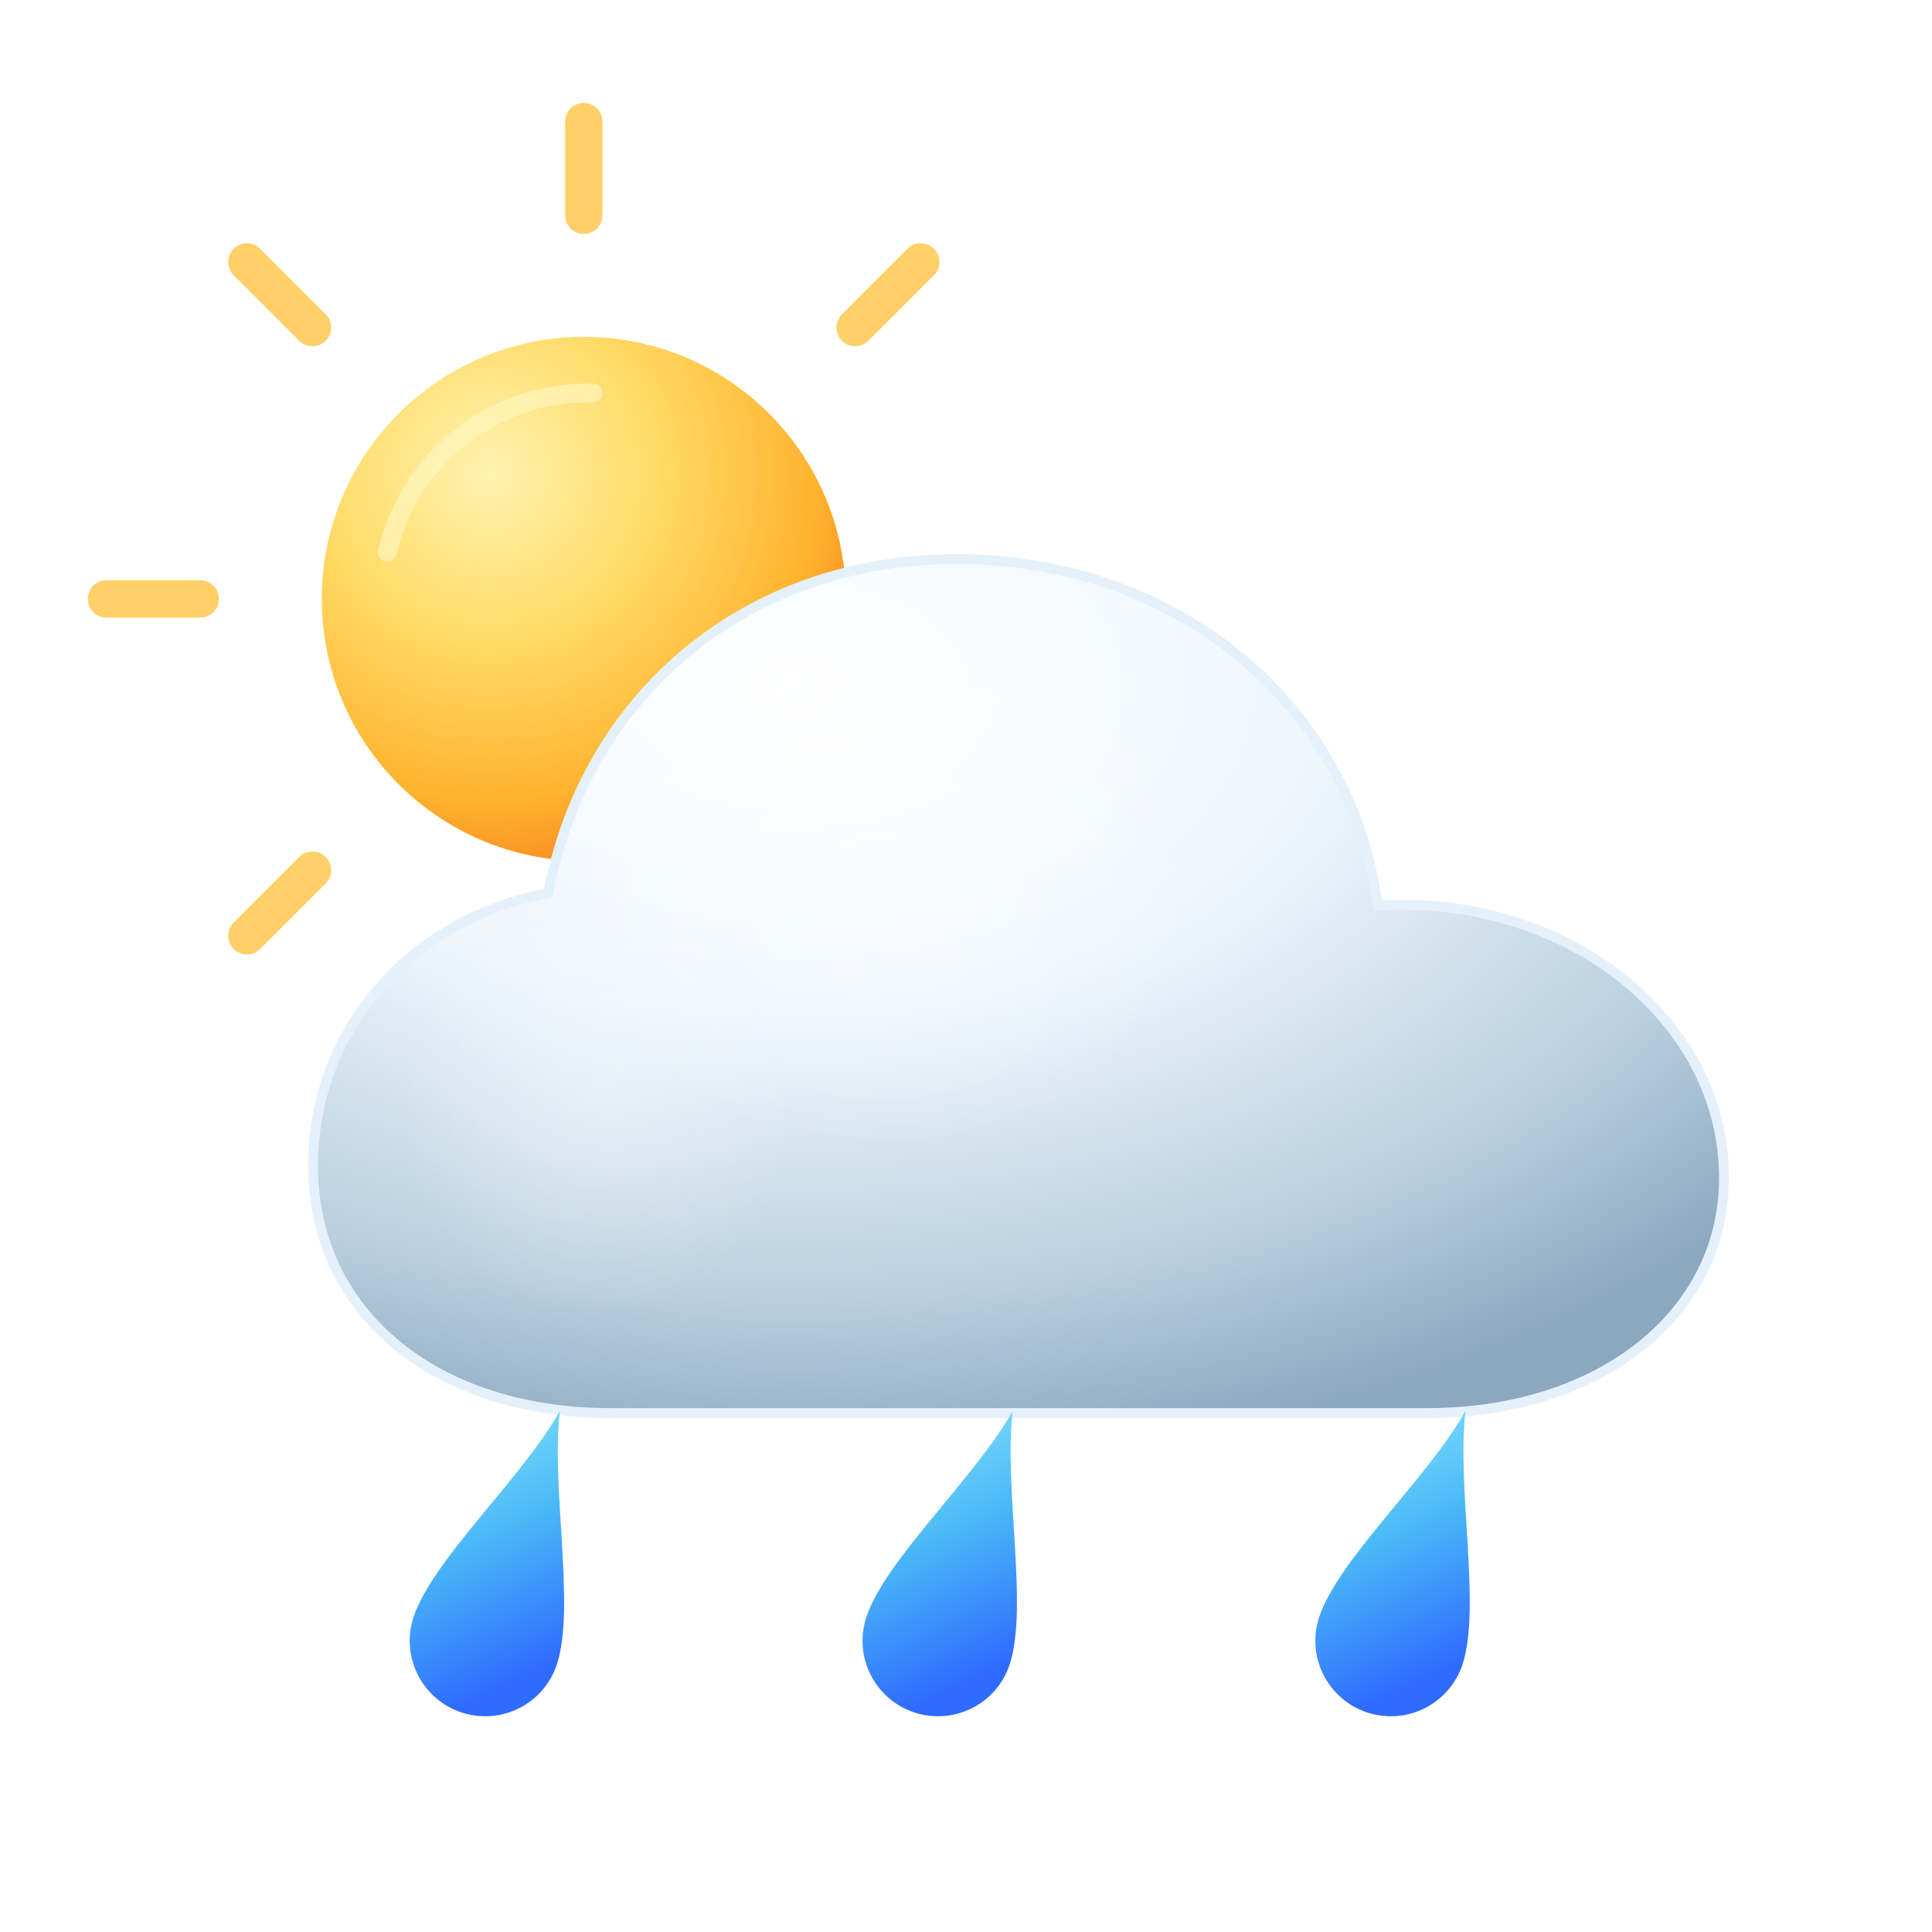
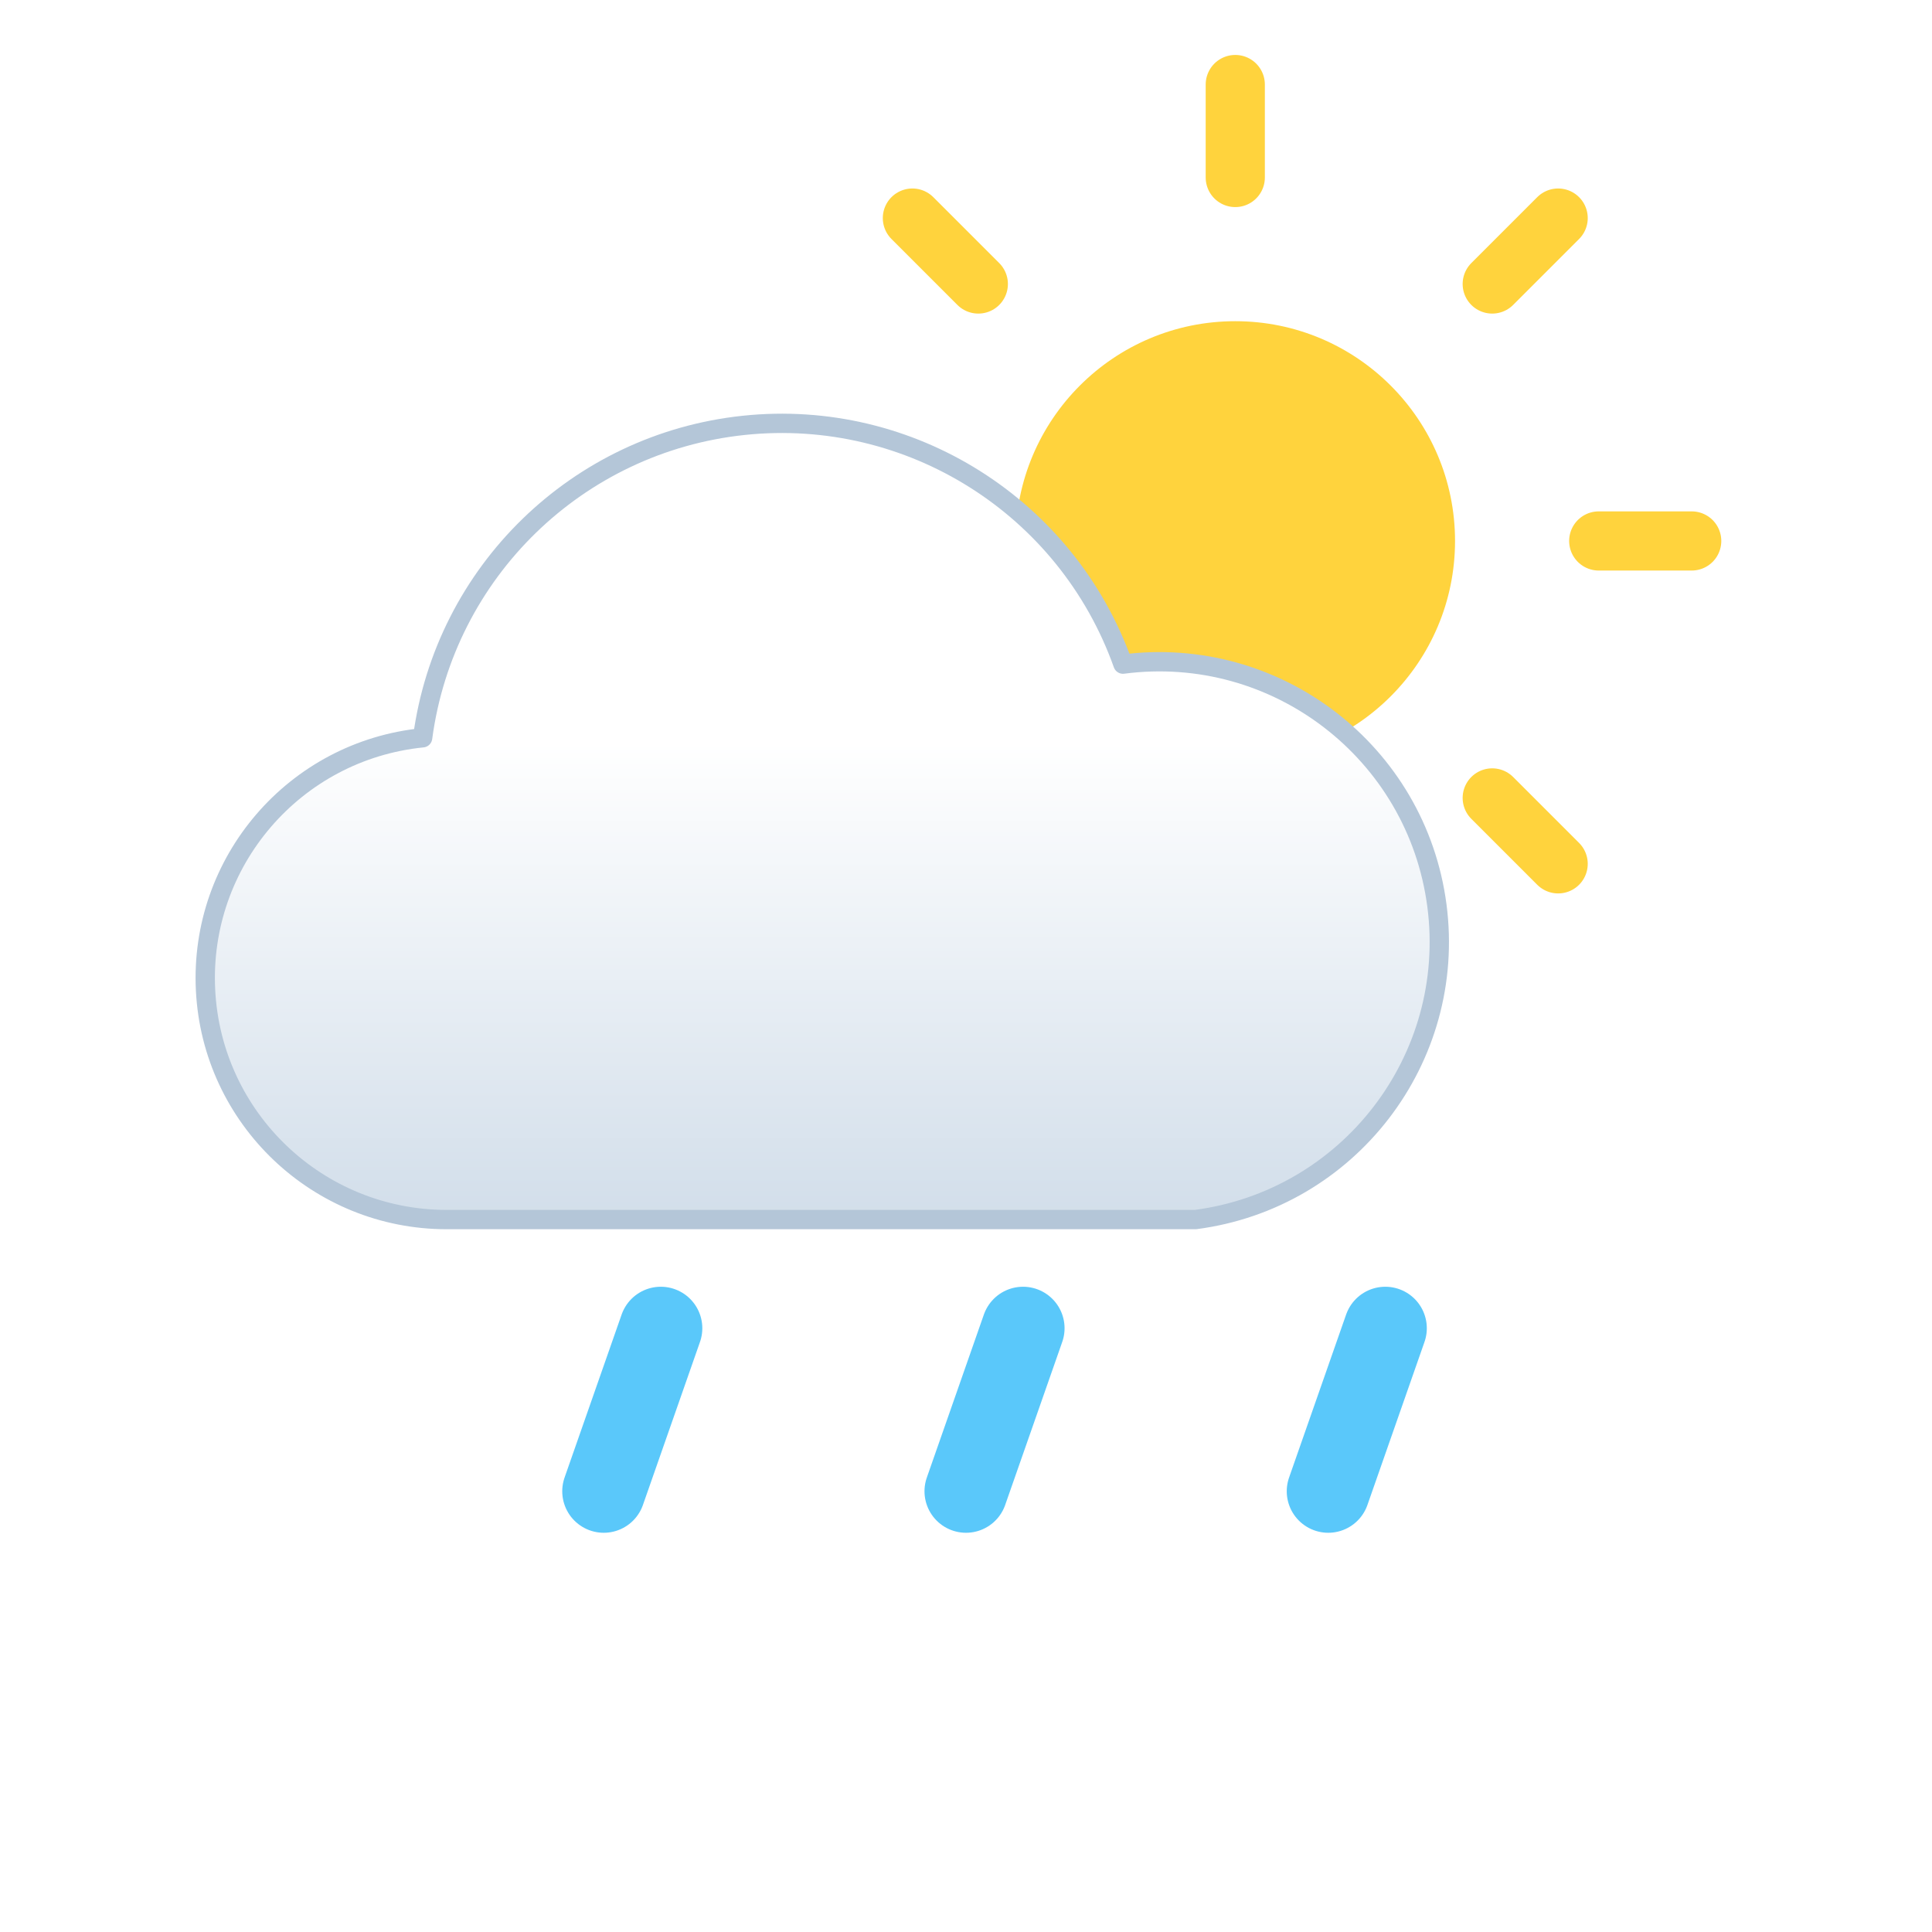
<svg xmlns="http://www.w3.org/2000/svg" viewBox="0 0 128 128" width="128" height="128">
  <defs>
-     <radialGradient id="sky-sun" cx=".32" cy=".26" r=".78">
-       <stop stop-color="#fff3b0" />
-       <stop offset=".42" stop-color="#ffda65" />
-       <stop offset=".8" stop-color="#ffb32f" />
-       <stop offset="1" stop-color="#f98b20" />
-     </radialGradient>
-     <radialGradient id="sky-cloud" cx=".34" cy=".15" r=".92">
-       <stop stop-color="#ffffff" />
-       <stop offset=".42" stop-color="#eef6fc" />
-       <stop offset=".78" stop-color="#b9cfdf" />
-       <stop offset="1" stop-color="#8ca7c0" />
-     </radialGradient>
-     <radialGradient id="sky-highlight">
-       <stop stop-color="#ffffff" stop-opacity=".7" />
-       <stop offset="1" stop-color="#ffffff" stop-opacity="0" />
-     </radialGradient>
-     <linearGradient id="sky-rain" x2=".45" y2="1">
-       <stop stop-color="#88e5ff" />
-       <stop offset=".48" stop-color="#4ab9f7" />
-       <stop offset="1" stop-color="#2f6bff" />
+     <linearGradient id="flat-cloud" x2="0" y2="1">
+       <stop offset=".4" stop-color="#ffffff" />
+       <stop offset="1" stop-color="#d2deea" />
    </linearGradient>
  </defs>
-   <g transform="translate(-1 0) scale(.62)">
+   <g transform="translate(46 0) scale(.56)">
    <g data-symbol="sun">
-       <path d="M64 13v10M64 105v10M13 64h10M105 64h10M28 28l7 7M93 93l7 7M100 28l-7 7M35 93l-7 7" fill="none" stroke="#ffd067" stroke-width="4" stroke-linecap="round" stroke-linejoin="round" />
-       <circle cx="64" cy="64" r="28" fill="url(#sky-sun)" stroke="none" stroke-width="2" />
-       <path d="M43 59a22 22 0 0 1 22-17" fill="none" stroke="#fff6c0" stroke-width="2" stroke-linecap="round" opacity=".65" />
+       <path d="M64 10v11M64 107v11M10 64h11M107 64h11M25.8 25.8l7.8 7.8M94.4 94.4l7.8 7.8M102.2 25.8l-7.8 7.8M33.6 94.4l-7.8 7.8" fill="none" stroke="#ffd33d" stroke-width="7" stroke-linecap="round" stroke-linejoin="round" />
+       <circle cx="64" cy="64" r="26" fill="#ffd33d" stroke="none" stroke-width="2" />
    </g>
  </g>
-   <g transform="translate(15 19) scale(.82)">
-     <g data-symbol="cloud">
-       <path d="M31 91C17 91 7 83 7 71c0-11 8-20 19-22 3-16 16-27 33-27 18 0 32 12 34 28 15-1 28 9 28 22 0 11-10 19-24 19Z" fill="url(#sky-cloud)" stroke="#e5f1fa" stroke-width=".8" />
-       <ellipse cx="53" cy="48" rx="26" ry="22" fill="url(#sky-highlight)" opacity=".55" />
-       <ellipse cx="30" cy="66" rx="16" ry="17" fill="url(#sky-highlight)" opacity=".45" />
+   <g transform="translate(4 4) scale(.8)">
+     <g data-symbol="cloud" fill="url(#flat-cloud)" stroke="#b4c6d8" stroke-width="1.6" stroke-linejoin="round">
+       <path d="M32 96a20 20 0 0 1-2-39.9A30 30 0 0 1 88 50a23 23 0 1 1 6 46Z" />
    </g>
  </g>
  <g data-symbol="rain">
-     <g transform="translate(29 93) rotate(18 5 10)">
-       <path d="M5 0C4 5 0 12 0 16a5 5 0 0 0 10 0C10 12 6 5 5 0Z" fill="url(#sky-rain)" />
-     </g>
-     <g transform="translate(59 93) rotate(18 5 10)">
-       <path d="M5 0C4 5 0 12 0 16a5 5 0 0 0 10 0C10 12 6 5 5 0Z" fill="url(#sky-rain)" />
-     </g>
-     <g transform="translate(89 93) rotate(18 5 10)">
-       <path d="M5 0C4 5 0 12 0 16a5 5 0 0 0 10 0C10 12 6 5 5 0Z" fill="url(#sky-rain)" />
-     </g>
+     <path d="M43.78 88l-3.78 10.8" fill="none" stroke="#5ac8fa" stroke-width="5.5" stroke-linecap="round" stroke-linejoin="round" />
+     <path d="M67.78 88l-3.78 10.8" fill="none" stroke="#5ac8fa" stroke-width="5.5" stroke-linecap="round" stroke-linejoin="round" />
+     <path d="M91.78 88l-3.78 10.8" fill="none" stroke="#5ac8fa" stroke-width="5.5" stroke-linecap="round" stroke-linejoin="round" />
  </g>
</svg>
